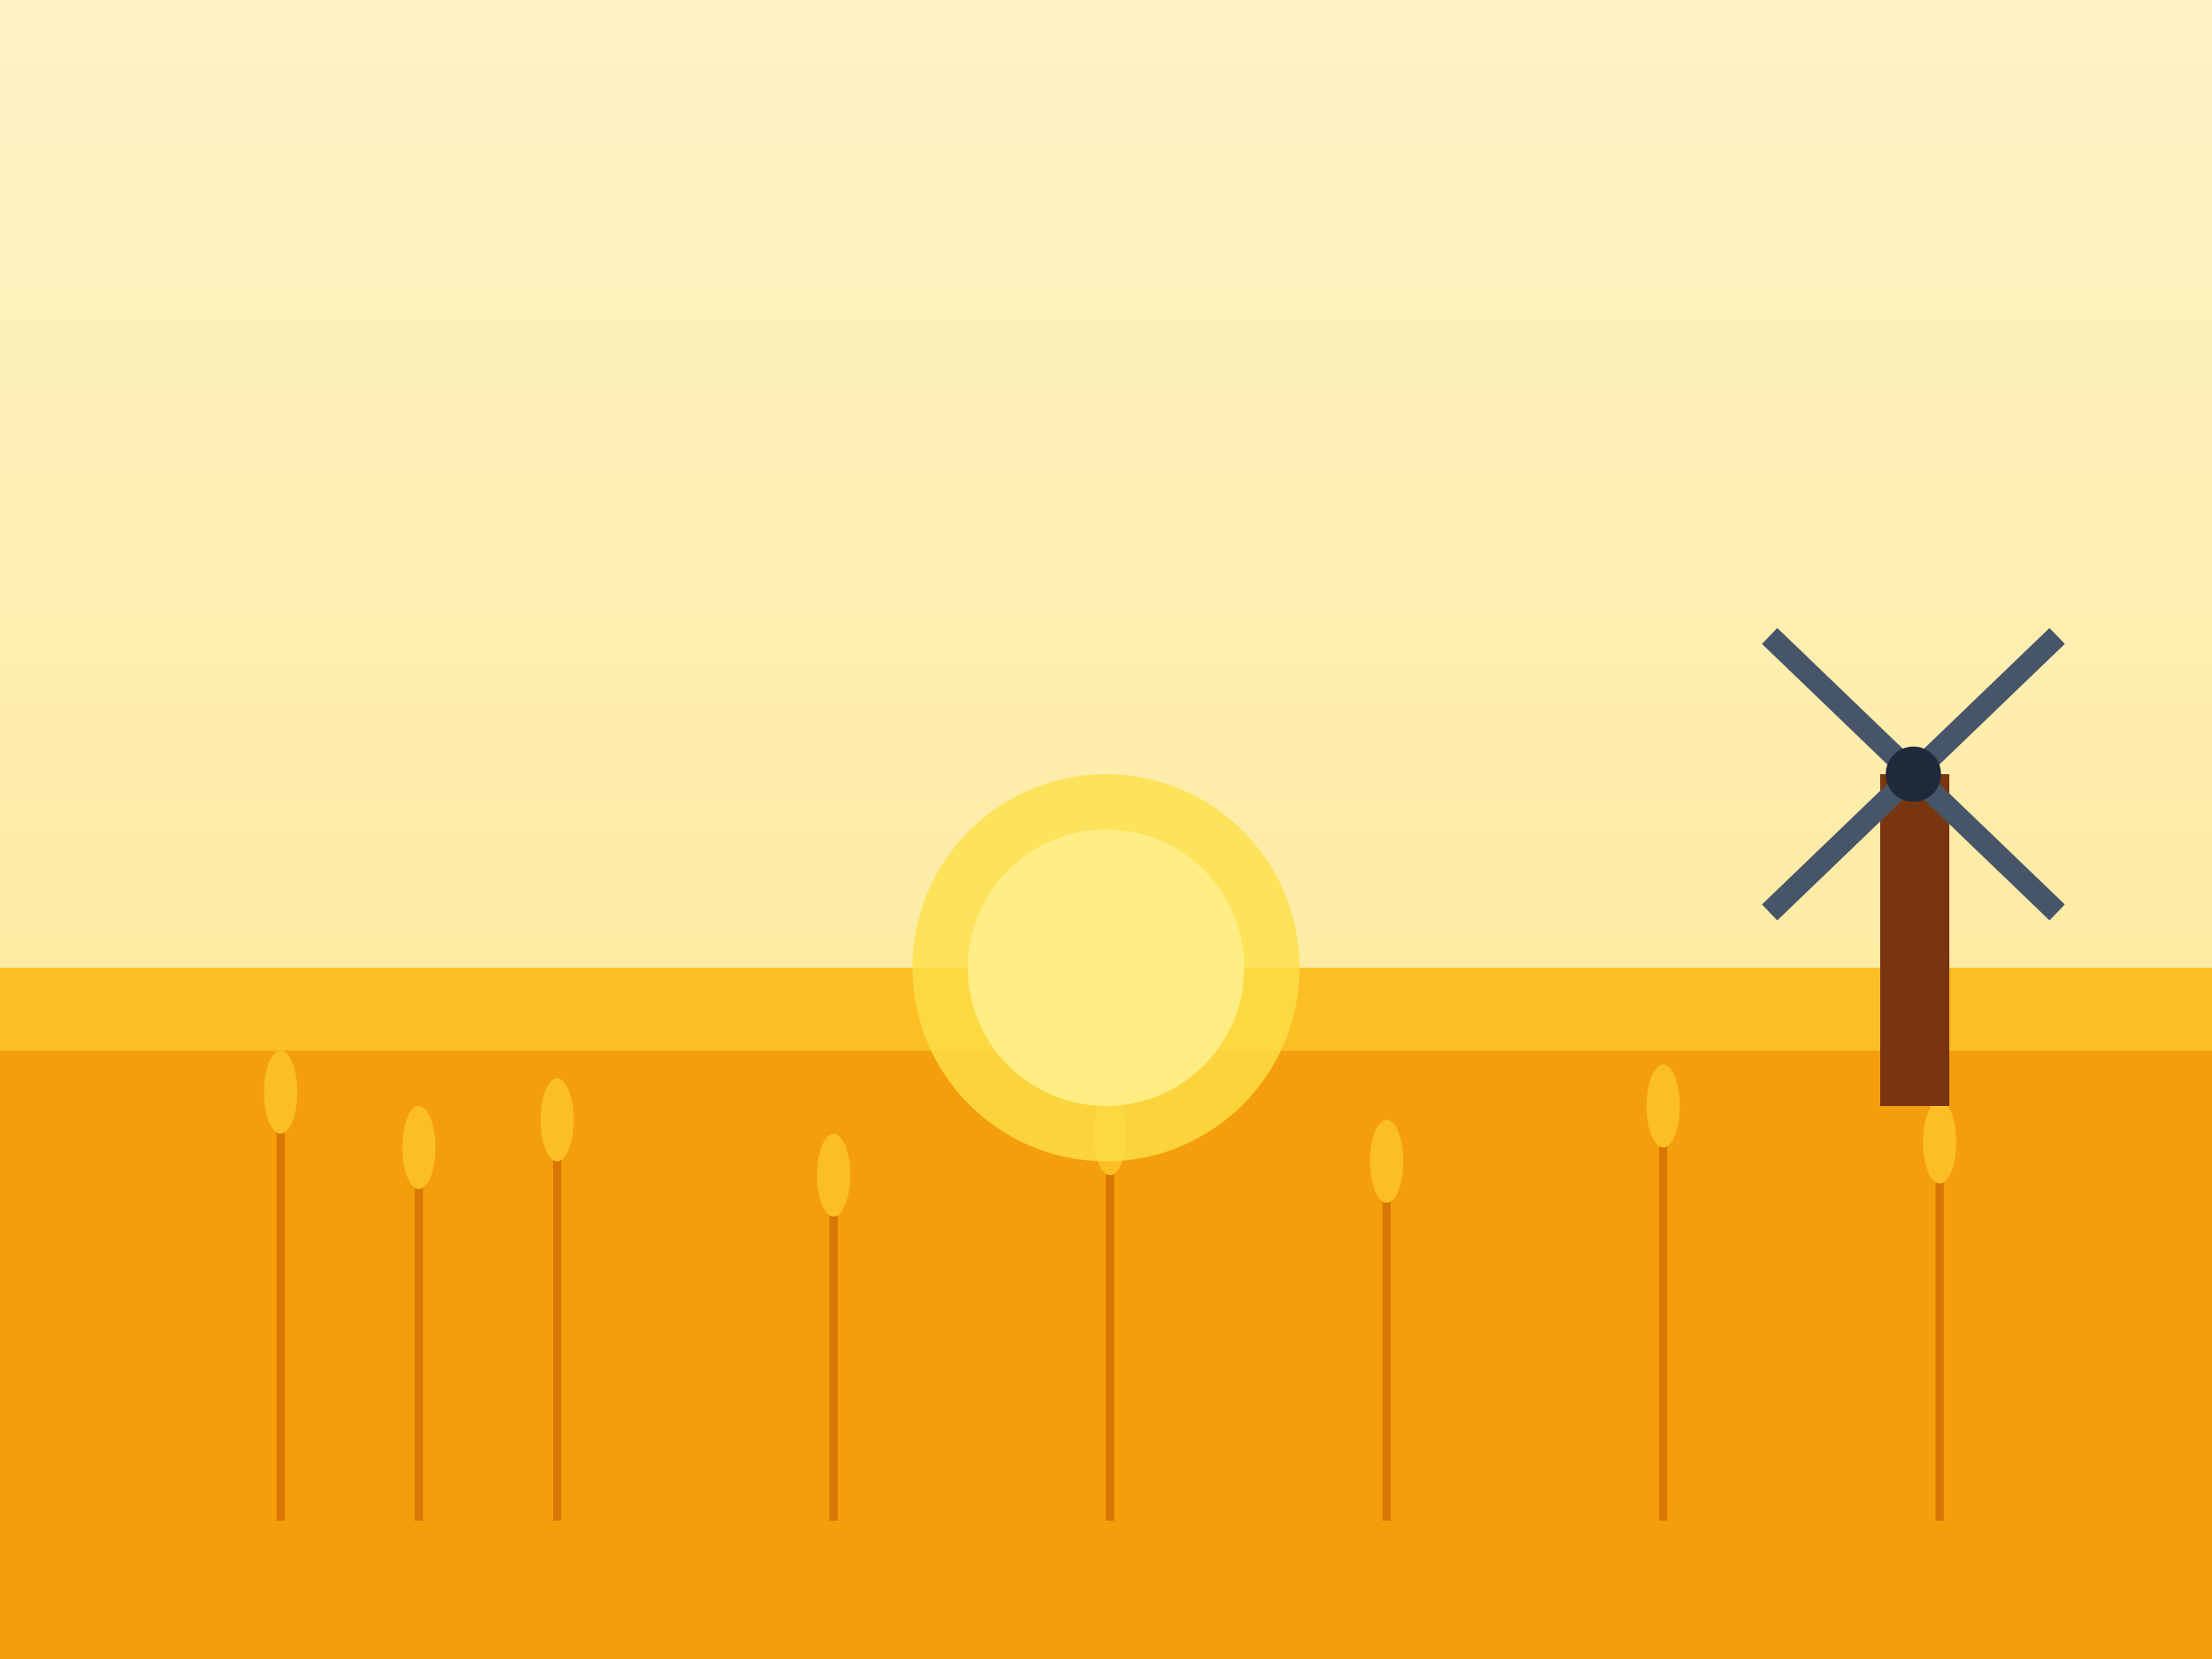
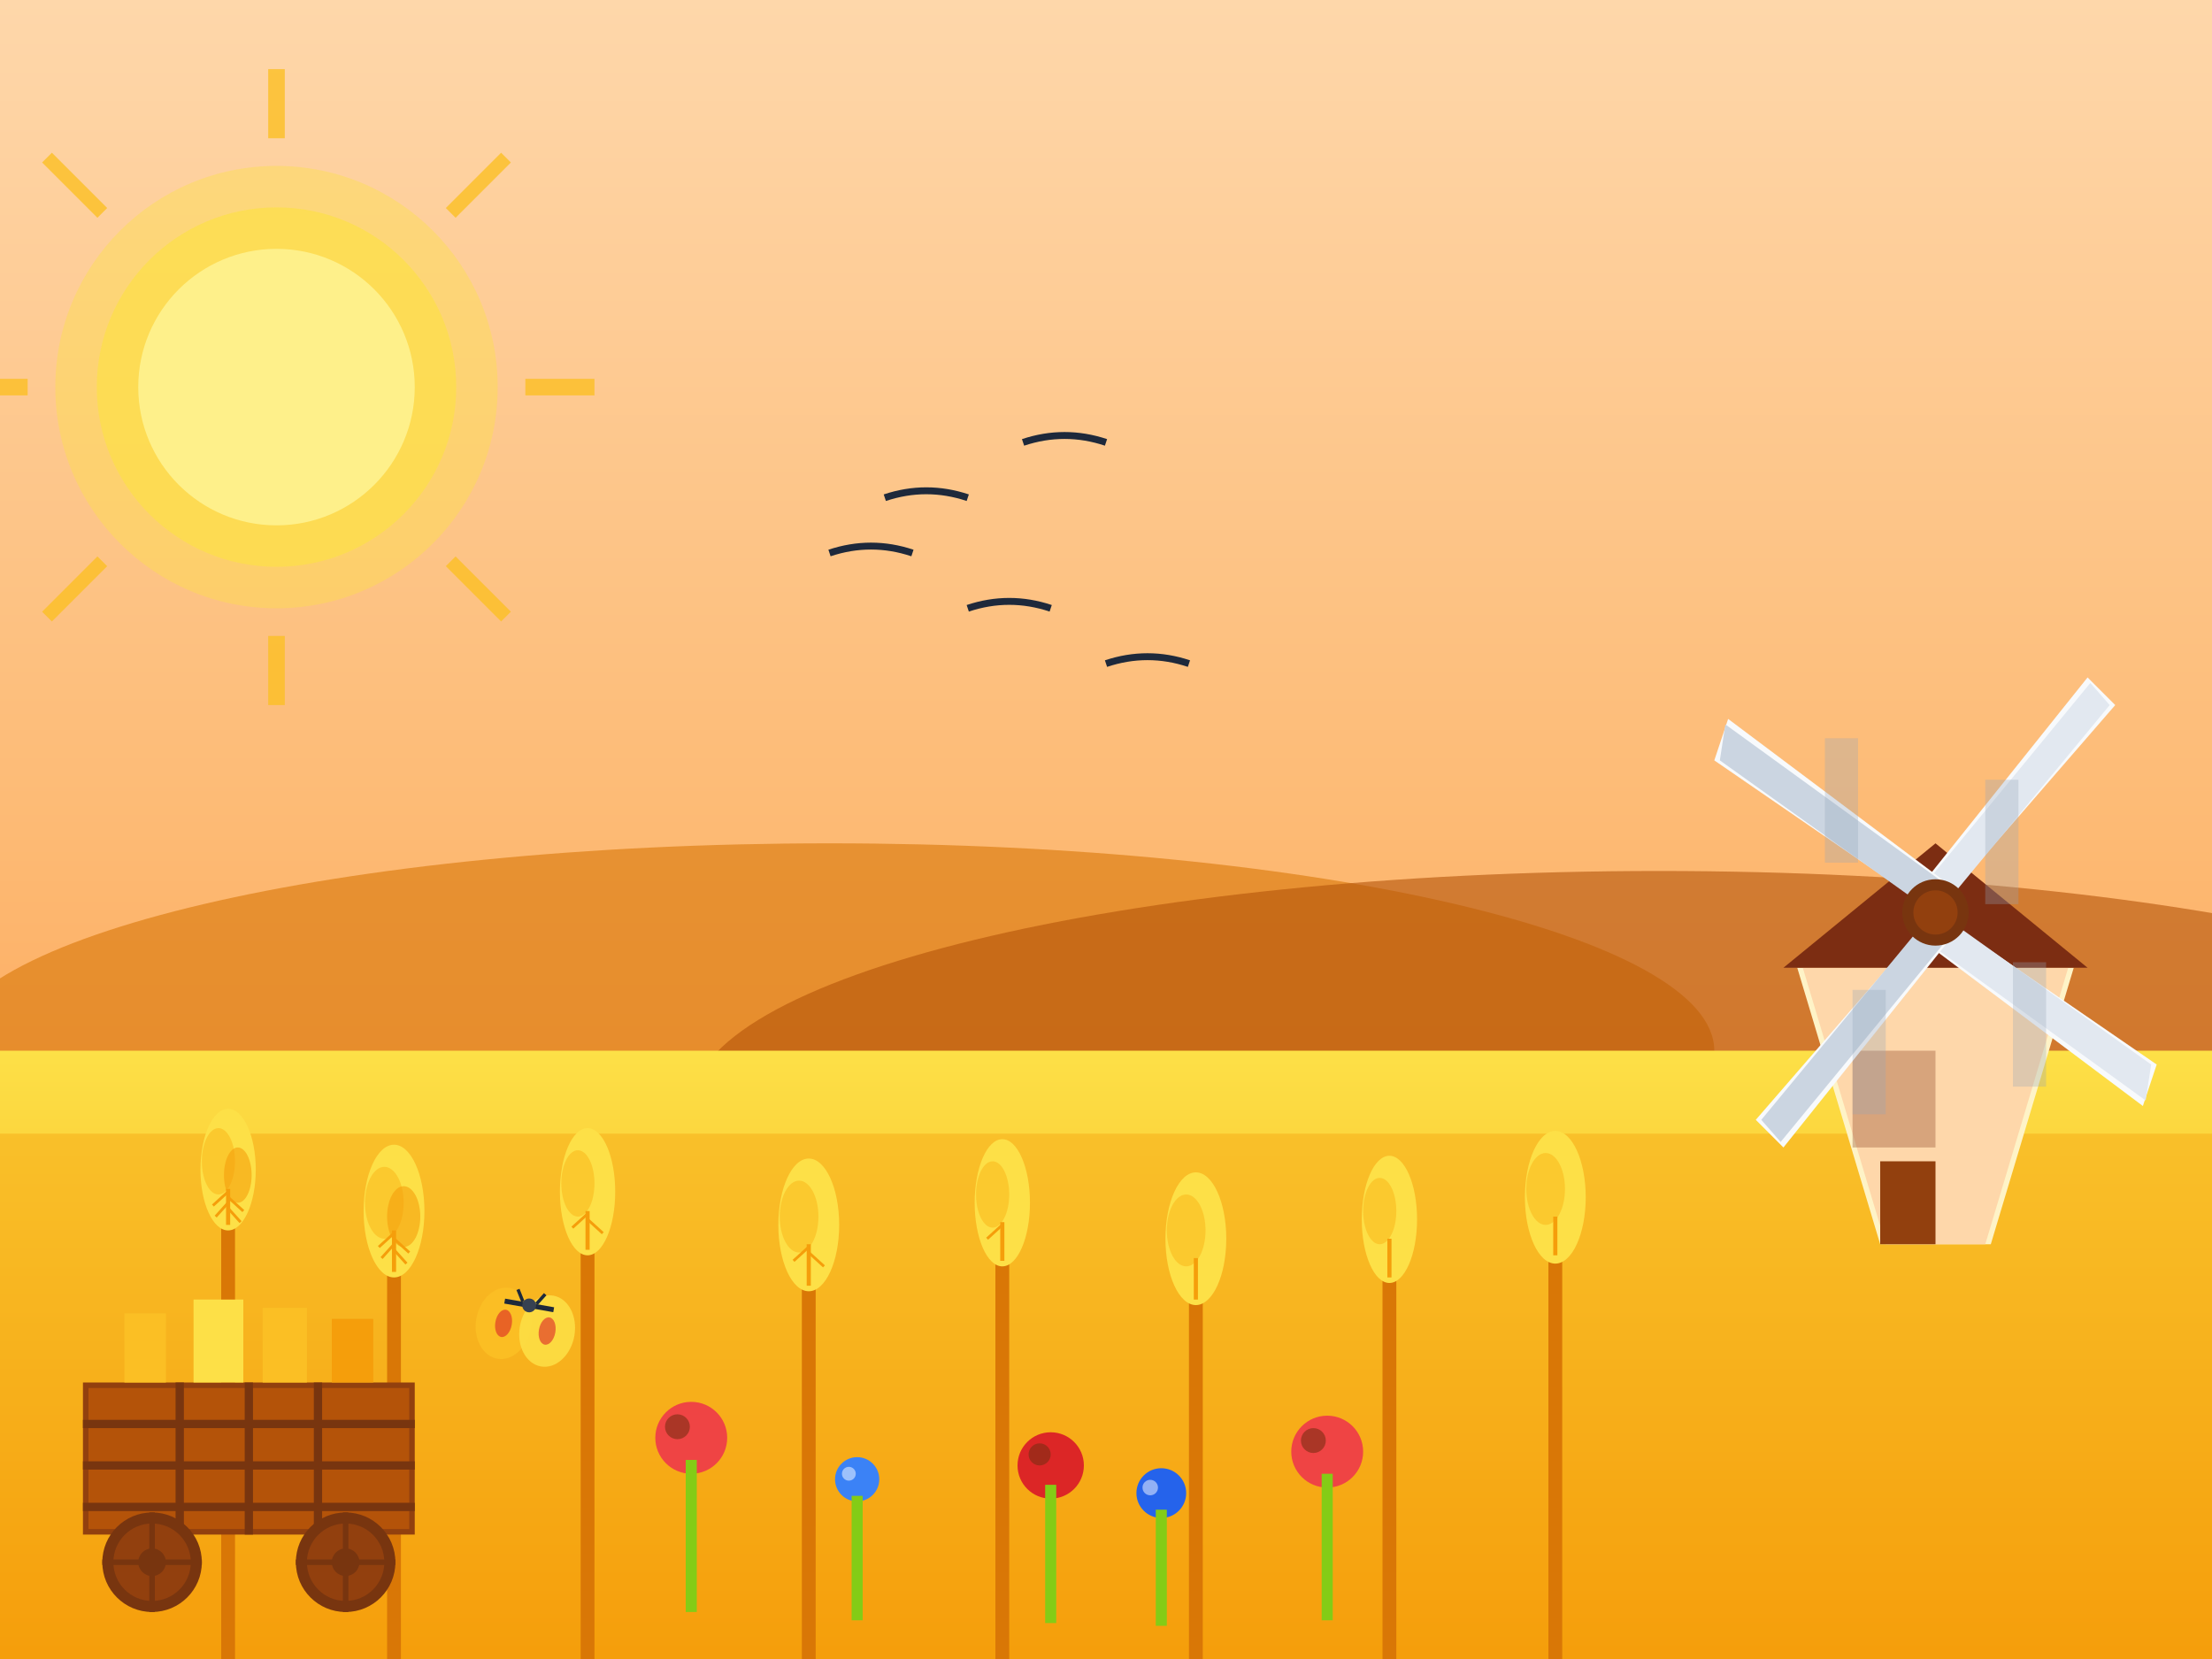
<svg xmlns="http://www.w3.org/2000/svg" viewBox="0 0 800 600">
  <defs>
    <linearGradient id="augustSky" x1="0%" y1="0%" x2="0%" y2="100%">
-       <stop offset="0%" style="stop-color:#fef3c7;stop-opacity:1" />
-       <stop offset="100%" style="stop-color:#fde68a;stop-opacity:1" />
+       <stop offset="0%" style="stop-color:#fed7aa;stop-opacity:1" />
+       <stop offset="50%" style="stop-color:#fdba74;stop-opacity:1" />
+       <stop offset="100%" style="stop-color:#fb923c;stop-opacity:1" />
+     </linearGradient>
+     <linearGradient id="wheatField" x1="0%" y1="0%" x2="0%" y2="100%">
+       <stop offset="0%" style="stop-color:#fde047;stop-opacity:1" />
+       <stop offset="100%" style="stop-color:#f59e0b;stop-opacity:1" />
    </linearGradient>
  </defs>
  <rect width="800" height="600" fill="url(#augustSky)" />
-   <rect y="350" width="800" height="250" fill="#fbbf24" />
-   <rect y="380" width="800" height="220" fill="#f59e0b" />
+   <circle cx="100" cy="140" r="80" fill="#fde047" opacity="0.4" />
+   <circle cx="100" cy="140" r="65" fill="#fde047" opacity="0.7" />
+   <circle cx="100" cy="140" r="50" fill="#fef08a" />
+   <line x1="100" y1="50" x2="100" y2="25" stroke="#fbbf24" stroke-width="6" opacity="0.8" />
+   <line x1="190" y1="140" x2="215" y2="140" stroke="#fbbf24" stroke-width="6" opacity="0.8" />
+   <line x1="100" y1="230" x2="100" y2="255" stroke="#fbbf24" stroke-width="6" opacity="0.8" />
+   <line x1="10" y1="140" x2="-15" y2="140" stroke="#fbbf24" stroke-width="6" opacity="0.8" />
+   <line x1="163" y1="77" x2="183" y2="57" stroke="#fbbf24" stroke-width="5" opacity="0.8" />
+   <line x1="163" y1="203" x2="183" y2="223" stroke="#fbbf24" stroke-width="5" opacity="0.8" />
+   <line x1="37" y1="203" x2="17" y2="223" stroke="#fbbf24" stroke-width="5" opacity="0.8" />
+   <line x1="37" y1="77" x2="17" y2="57" stroke="#fbbf24" stroke-width="5" opacity="0.8" />
+   <ellipse cx="300" cy="380" rx="320" ry="75" fill="#d97706" opacity="0.6" />
+   <ellipse cx="600" cy="400" rx="350" ry="85" fill="#b45309" opacity="0.6" />
+   <rect y="380" width="800" height="220" fill="url(#wheatField)" />
+   <rect y="410" width="800" height="190" fill="#f59e0b" opacity="0.4" />
+   <path d="M 650 350 L 680 450 L 720 450 L 750 350 Z" fill="#fef3c7" />
+   <path d="M 652 350 L 682 450 L 718 450 L 748 350 Z" fill="#fed7aa" />
+   <rect x="670" y="380" width="30" height="35" fill="#7c2d12" opacity="0.3" />
+   <rect x="680" y="420" width="20" height="30" fill="#92400e" />
+   <path d="M 645 350 L 700 305 L 755 350 Z" fill="#7c2d12" />
+   <g transform="translate(700, 330)">
+     <path d="M 0 0 L 65 -75 L 55 -85 L -5 -10 Z" fill="#f8fafc" />
+     <path d="M 1 0 L 63 -75 L 56 -83 L -4 -10 Z" fill="#e2e8f0" />
+     <rect x="18" y="-48" width="12" height="45" fill="#94a3b8" opacity="0.3" />
+     <path d="M 0 0 L 80 55 L 75 70 L -5 10 Z" fill="#f8fafc" />
+     <path d="M 1 0 L 78 55 L 76 68 L -4 10 Z" fill="#e2e8f0" />
+     <rect x="28" y="18" width="12" height="45" fill="#94a3b8" opacity="0.3" />
+     <path d="M 0 0 L -65 75 L -55 85 L 5 10 Z" fill="#f8fafc" />
+     <path d="M -1 0 L -63 75 L -56 83 L 4 10 Z" fill="#cbd5e1" />
+     <rect x="-30" y="28" width="12" height="45" fill="#94a3b8" opacity="0.3" />
+     <path d="M 0 0 L -80 -55 L -75 -70 L 5 -10 Z" fill="#f8fafc" />
+     <path d="M -1 0 L -78 -55 L -76 -68 L 4 -10 Z" fill="#cbd5e1" />
+     <rect x="-40" y="-63" width="12" height="45" fill="#94a3b8" opacity="0.3" />
+     <circle cx="0" cy="0" r="12" fill="#78350f" />
+     <circle cx="0" cy="0" r="8" fill="#92400e" />
+   </g>
  <g>
-     <rect x="100" y="400" width="3" height="150" fill="#d97706" />
-     <ellipse cx="101.5" cy="395" rx="6" ry="15" fill="#fbbf24" />
-     <rect x="150" y="420" width="3" height="130" fill="#d97706" />
-     <ellipse cx="151.5" cy="415" rx="6" ry="15" fill="#fbbf24" />
-     <rect x="200" y="410" width="3" height="140" fill="#d97706" />
-     <ellipse cx="201.5" cy="405" rx="6" ry="15" fill="#fbbf24" />
-     <rect x="300" y="430" width="3" height="120" fill="#d97706" />
-     <ellipse cx="301.5" cy="425" rx="6" ry="15" fill="#fbbf24" />
-     <rect x="400" y="415" width="3" height="135" fill="#d97706" />
-     <ellipse cx="401.5" cy="410" rx="6" ry="15" fill="#fbbf24" />
-     <rect x="500" y="425" width="3" height="125" fill="#d97706" />
-     <ellipse cx="501.5" cy="420" rx="6" ry="15" fill="#fbbf24" />
-     <rect x="600" y="405" width="3" height="145" fill="#d97706" />
-     <ellipse cx="601.5" cy="400" rx="6" ry="15" fill="#fbbf24" />
-     <rect x="700" y="418" width="3" height="132" fill="#d97706" />
-     <ellipse cx="701.5" cy="413" rx="6" ry="15" fill="#fbbf24" />
+     <rect x="80" y="430" width="5" height="170" fill="#d97706" />
+     <ellipse cx="82.5" cy="423" rx="10" ry="22" fill="#fde047" />
+     <ellipse cx="79" cy="420" rx="6" ry="12" fill="#fbbf24" opacity="0.7" />
+     <ellipse cx="86" cy="425" rx="5" ry="10" fill="#f59e0b" opacity="0.6" />
+     <line x1="82.5" y1="430" x2="82.5" y2="443" stroke="#f59e0b" stroke-width="1.5" />
+     <line x1="82.5" y1="431" x2="77" y2="436" stroke="#f59e0b" stroke-width="1" />
+     <line x1="82.5" y1="433" x2="88" y2="438" stroke="#f59e0b" stroke-width="1" />
+     <line x1="82.5" y1="435" x2="78" y2="440" stroke="#f59e0b" stroke-width="1" />
+     <line x1="82.5" y1="437" x2="87" y2="442" stroke="#f59e0b" stroke-width="1" />
+     <rect x="140" y="445" width="5" height="155" fill="#d97706" />
+     <ellipse cx="142.5" cy="438" rx="11" ry="24" fill="#fde047" />
+     <ellipse cx="139" cy="435" rx="7" ry="13" fill="#fbbf24" opacity="0.7" />
+     <ellipse cx="146" cy="440" rx="6" ry="11" fill="#f59e0b" opacity="0.6" />
+     <line x1="142.5" y1="445" x2="142.5" y2="460" stroke="#f59e0b" stroke-width="1.5" />
+     <line x1="142.5" y1="446" x2="137" y2="451" stroke="#f59e0b" stroke-width="1" />
+     <line x1="142.5" y1="448" x2="148" y2="453" stroke="#f59e0b" stroke-width="1" />
+     <line x1="142.5" y1="450" x2="138" y2="455" stroke="#f59e0b" stroke-width="1" />
+     <line x1="142.5" y1="452" x2="147" y2="457" stroke="#f59e0b" stroke-width="1" />
+     <rect x="210" y="438" width="5" height="162" fill="#d97706" />
+     <ellipse cx="212.5" cy="431" rx="10" ry="23" fill="#fde047" />
+     <ellipse cx="209" cy="428" rx="6" ry="12" fill="#fbbf24" opacity="0.7" />
+     <line x1="212.5" y1="438" x2="212.5" y2="452" stroke="#f59e0b" stroke-width="1.5" />
+     <line x1="212.5" y1="439" x2="207" y2="444" stroke="#f59e0b" stroke-width="1" />
+     <line x1="212.5" y1="441" x2="218" y2="446" stroke="#f59e0b" stroke-width="1" />
+     <rect x="290" y="450" width="5" height="150" fill="#d97706" />
+     <ellipse cx="292.5" cy="443" rx="11" ry="24" fill="#fde047" />
+     <ellipse cx="289" cy="440" rx="7" ry="13" fill="#fbbf24" opacity="0.7" />
+     <line x1="292.5" y1="450" x2="292.5" y2="465" stroke="#f59e0b" stroke-width="1.5" />
+     <line x1="292.5" y1="451" x2="287" y2="456" stroke="#f59e0b" stroke-width="1" />
+     <line x1="292.5" y1="453" x2="298" y2="458" stroke="#f59e0b" stroke-width="1" />
+     <rect x="360" y="442" width="5" height="158" fill="#d97706" />
+     <ellipse cx="362.5" cy="435" rx="10" ry="23" fill="#fde047" />
+     <ellipse cx="359" cy="432" rx="6" ry="12" fill="#fbbf24" opacity="0.7" />
+     <line x1="362.5" y1="442" x2="362.5" y2="456" stroke="#f59e0b" stroke-width="1.5" />
+     <line x1="362.5" y1="443" x2="357" y2="448" stroke="#f59e0b" stroke-width="1" />
+     <rect x="430" y="455" width="5" height="145" fill="#d97706" />
+     <ellipse cx="432.5" cy="448" rx="11" ry="24" fill="#fde047" />
+     <ellipse cx="429" cy="445" rx="7" ry="13" fill="#fbbf24" opacity="0.7" />
+     <line x1="432.5" y1="455" x2="432.5" y2="470" stroke="#f59e0b" stroke-width="1.5" />
+     <rect x="500" y="448" width="5" height="152" fill="#d97706" />
+     <ellipse cx="502.5" cy="441" rx="10" ry="23" fill="#fde047" />
+     <ellipse cx="499" cy="438" rx="6" ry="12" fill="#fbbf24" opacity="0.7" />
+     <line x1="502.5" y1="448" x2="502.5" y2="462" stroke="#f59e0b" stroke-width="1.5" />
+     <rect x="560" y="440" width="5" height="160" fill="#d97706" />
+     <ellipse cx="562.5" cy="433" rx="11" ry="24" fill="#fde047" />
+     <ellipse cx="559" cy="430" rx="7" ry="13" fill="#fbbf24" opacity="0.7" />
+     <line x1="562.5" y1="440" x2="562.5" y2="454" stroke="#f59e0b" stroke-width="1.5" />
  </g>
-   <circle cx="400" cy="350" r="70" fill="#fde047" opacity="0.8" />
-   <circle cx="400" cy="350" r="50" fill="#fef08a" opacity="0.9" />
-   <rect x="680" y="280" width="25" height="120" fill="#78350f" />
-   <line x1="692" y1="280" x2="640" y2="230" stroke="#475569" stroke-width="8" />
-   <line x1="692" y1="280" x2="744" y2="230" stroke="#475569" stroke-width="8" />
-   <line x1="692" y1="280" x2="640" y2="330" stroke="#475569" stroke-width="8" />
-   <line x1="692" y1="280" x2="744" y2="330" stroke="#475569" stroke-width="8" />
-   <circle cx="692" cy="280" r="10" fill="#1e293b" />
+   <g>
+     <circle cx="250" cy="520" r="13" fill="#ef4444" />
+     <circle cx="245" cy="516" r="4.5" fill="#7c2d12" opacity="0.6" />
+     <rect x="248" y="528" width="4" height="55" fill="#84cc16" />
+     <circle cx="380" cy="530" r="12" fill="#dc2626" />
+     <circle cx="376" cy="526" r="4" fill="#7c2d12" opacity="0.6" />
+     <rect x="378" y="537" width="4" height="50" fill="#84cc16" />
+     <circle cx="480" cy="525" r="13" fill="#ef4444" />
+     <circle cx="475" cy="521" r="4.5" fill="#7c2d12" opacity="0.6" />
+     <rect x="478" y="533" width="4" height="53" fill="#84cc16" />
+   </g>
+   <g>
+     <circle cx="310" cy="535" r="8" fill="#3b82f6" />
+     <circle cx="307" cy="533" r="2.5" fill="#ffffff" opacity="0.5" />
+     <rect x="308" y="541" width="4" height="45" fill="#84cc16" />
+     <circle cx="420" cy="540" r="9" fill="#2563eb" />
+     <circle cx="416" cy="538" r="2.8" fill="#ffffff" opacity="0.5" />
+     <rect x="418" y="546" width="4" height="42" fill="#84cc16" />
+   </g>
+   <g>
+     <rect x="30" y="500" width="120" height="55" fill="#92400e" />
+     <rect x="32" y="502" width="116" height="51" fill="#b45309" />
+     <line x1="30" y1="515" x2="150" y2="515" stroke="#78350f" stroke-width="3" />
+     <line x1="30" y1="530" x2="150" y2="530" stroke="#78350f" stroke-width="3" />
+     <line x1="30" y1="545" x2="150" y2="545" stroke="#78350f" stroke-width="3" />
+     <line x1="65" y1="500" x2="65" y2="555" stroke="#78350f" stroke-width="3" />
+     <line x1="90" y1="500" x2="90" y2="555" stroke="#78350f" stroke-width="3" />
+     <line x1="115" y1="500" x2="115" y2="555" stroke="#78350f" stroke-width="3" />
+     <rect x="45" y="475" width="15" height="25" fill="#fbbf24" />
+     <rect x="70" y="470" width="18" height="30" fill="#fde047" />
+     <rect x="95" y="473" width="16" height="27" fill="#fbbf24" />
+     <rect x="120" y="477" width="15" height="23" fill="#f59e0b" />
+     <circle cx="55" cy="565" r="18" fill="#78350f" />
+     <circle cx="55" cy="565" r="14" fill="#92400e" />
+     <circle cx="55" cy="565" r="5" fill="#78350f" />
+     <line x1="55" y1="547" x2="55" y2="583" stroke="#78350f" stroke-width="2" />
+     <line x1="37" y1="565" x2="73" y2="565" stroke="#78350f" stroke-width="2" />
+     <circle cx="125" cy="565" r="18" fill="#78350f" />
+     <circle cx="125" cy="565" r="14" fill="#92400e" />
+     <circle cx="125" cy="565" r="5" fill="#78350f" />
+     <line x1="125" y1="547" x2="125" y2="583" stroke="#78350f" stroke-width="2" />
+     <line x1="107" y1="565" x2="143" y2="565" stroke="#78350f" stroke-width="2" />
+   </g>
+   <path d="M 300 200 Q 315 195 330 200" stroke="#1e293b" stroke-width="2.5" fill="none" />
+   <path d="M 350 220 Q 365 215 380 220" stroke="#1e293b" stroke-width="2.5" fill="none" />
+   <path d="M 320 180 Q 335 175 350 180" stroke="#1e293b" stroke-width="2.5" fill="none" />
+   <path d="M 400 240 Q 415 235 430 240" stroke="#1e293b" stroke-width="2.5" fill="none" />
+   <path d="M 370 160 Q 385 155 400 160" stroke="#1e293b" stroke-width="2.5" fill="none" />
+   <g transform="translate(190, 480) rotate(10)">
+     <ellipse cx="-8" cy="0" rx="10" ry="13" fill="#fbbf24" opacity="0.85" />
+     <ellipse cx="8" cy="0" rx="10" ry="13" fill="#fde047" opacity="0.85" />
+     <ellipse cx="-8" cy="0" rx="3" ry="5" fill="#dc2626" opacity="0.6" />
+     <ellipse cx="8" cy="0" rx="3" ry="5" fill="#dc2626" opacity="0.6" />
+     <line x1="-9" y1="-8" x2="9" y2="-8" stroke="#1e293b" stroke-width="1.8" />
+     <circle cx="0" cy="-8" r="2.5" fill="#374151" />
+     <line x1="-2.5" y1="-9" x2="-5" y2="-13" stroke="#1e293b" stroke-width="1.2" />
+     <line x1="2.5" y1="-9" x2="5" y2="-13" stroke="#1e293b" stroke-width="1.2" />
+   </g>
</svg>
